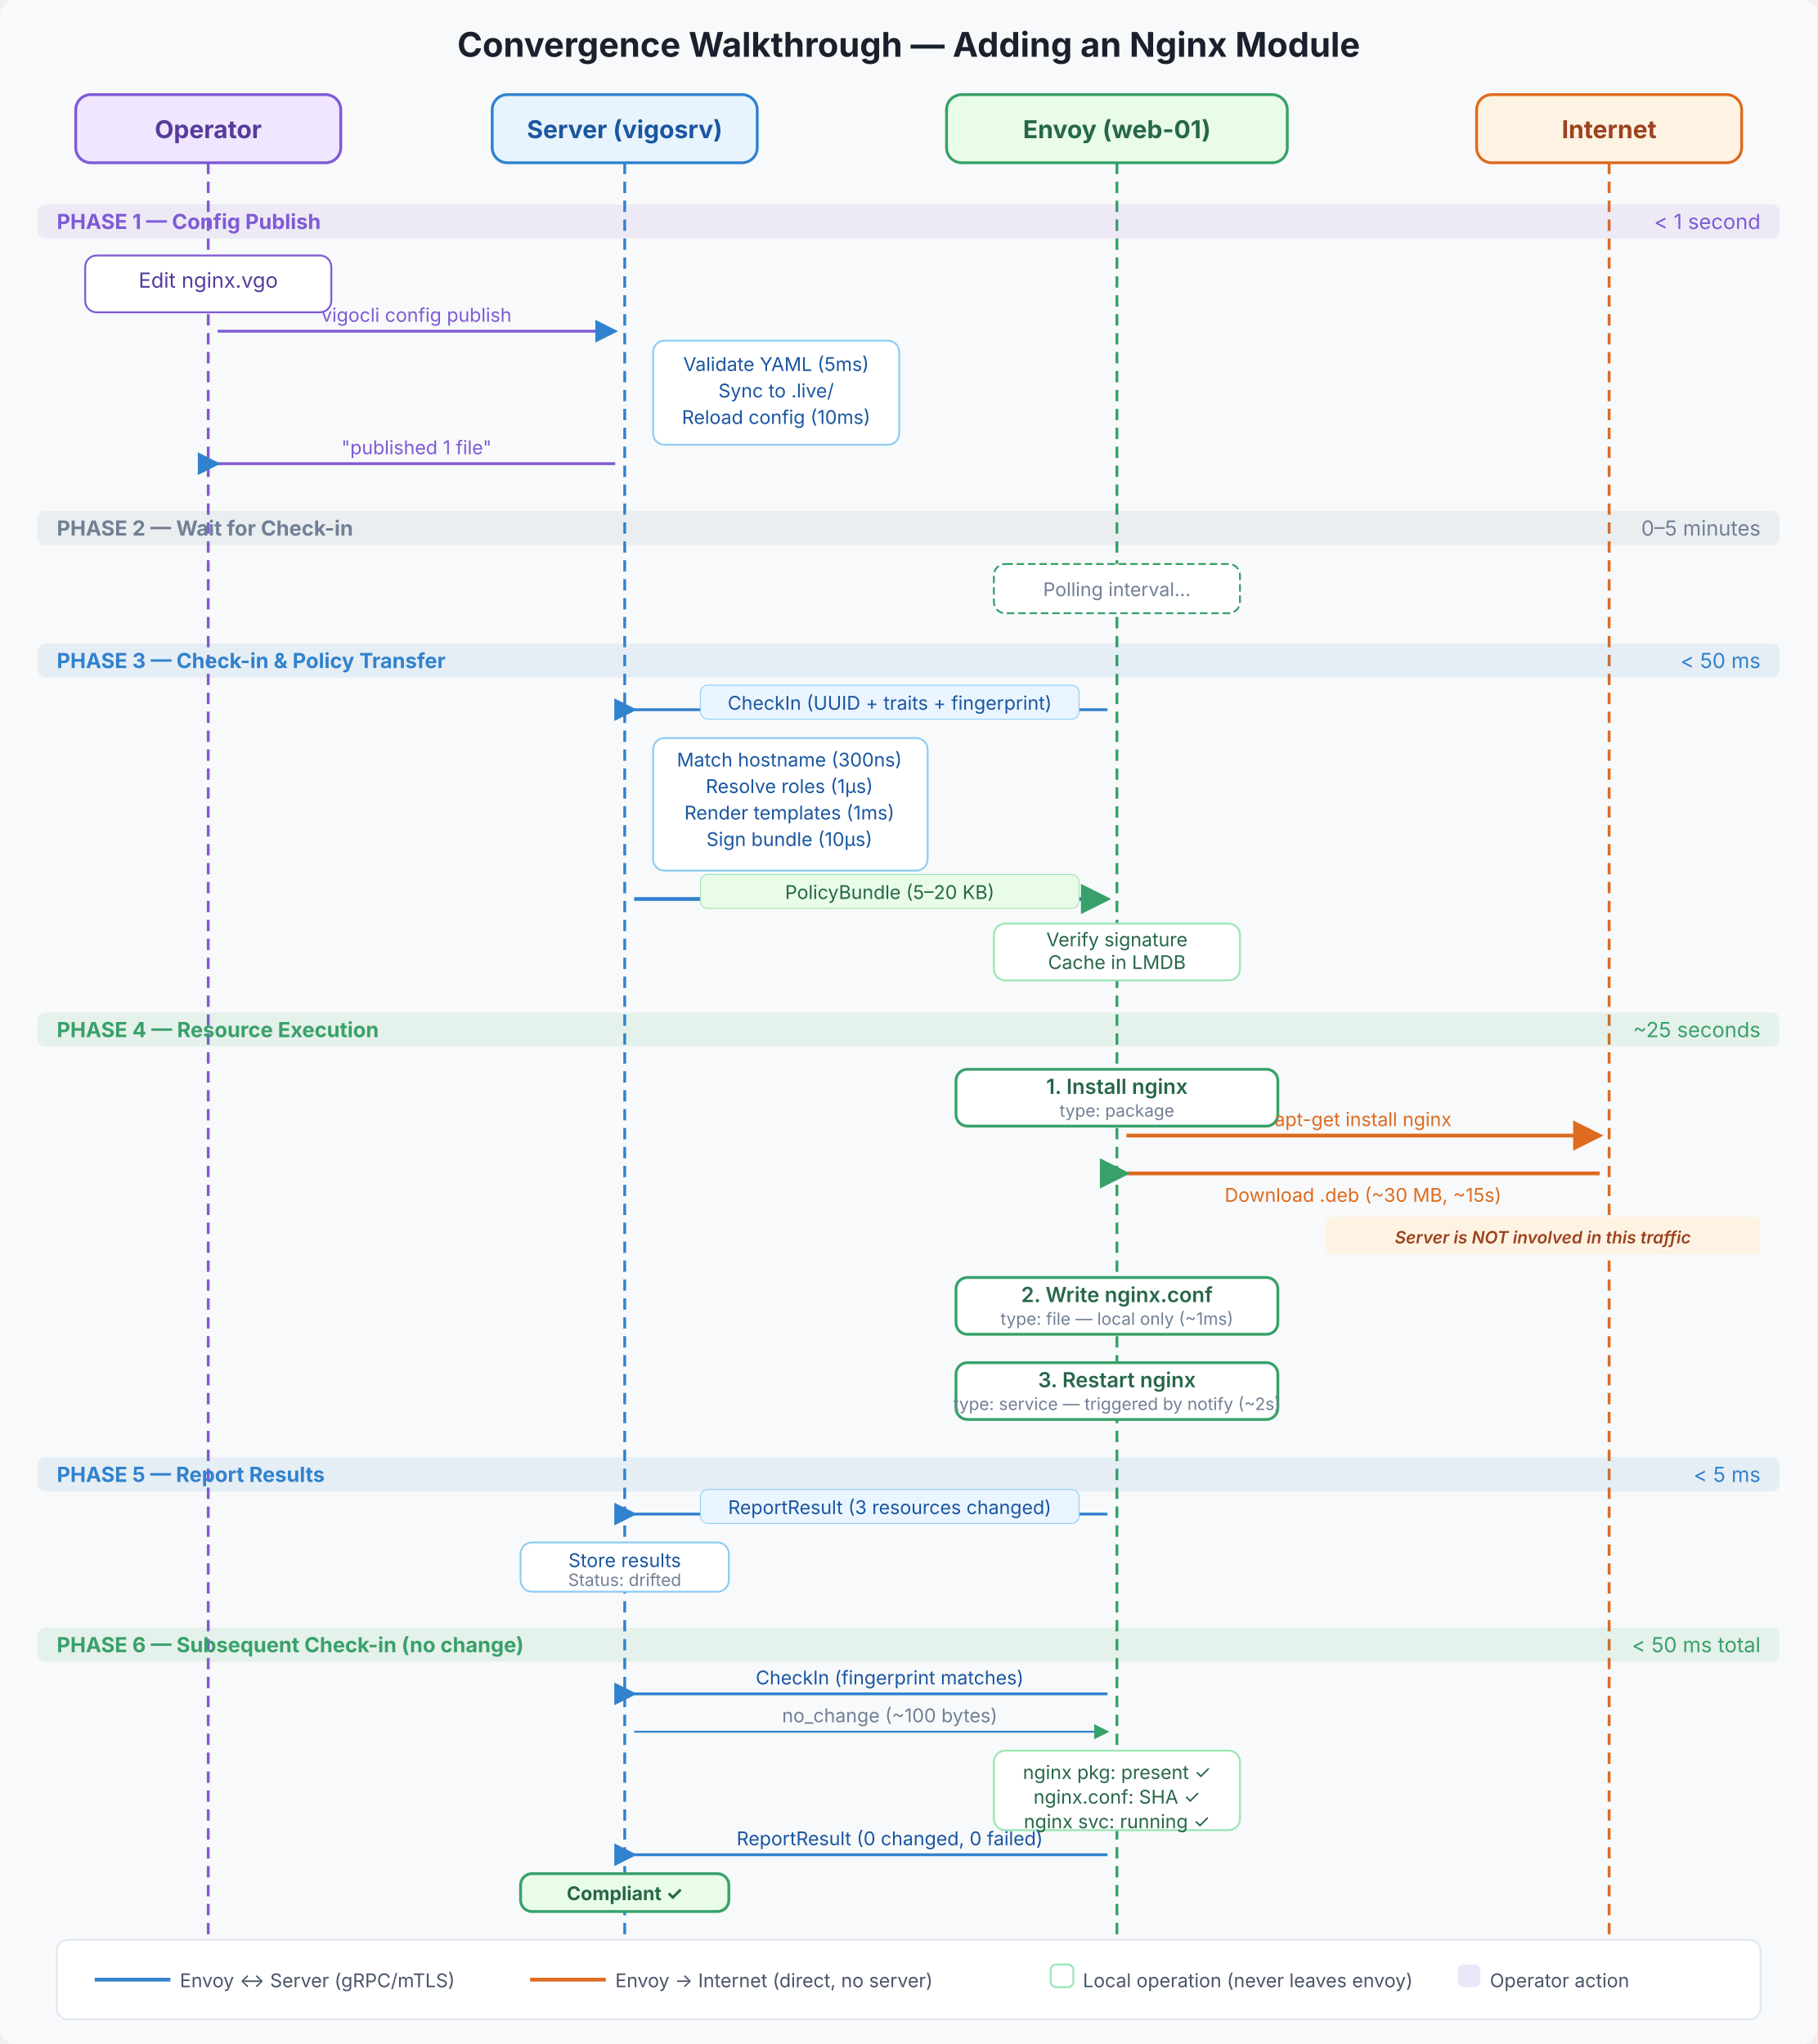
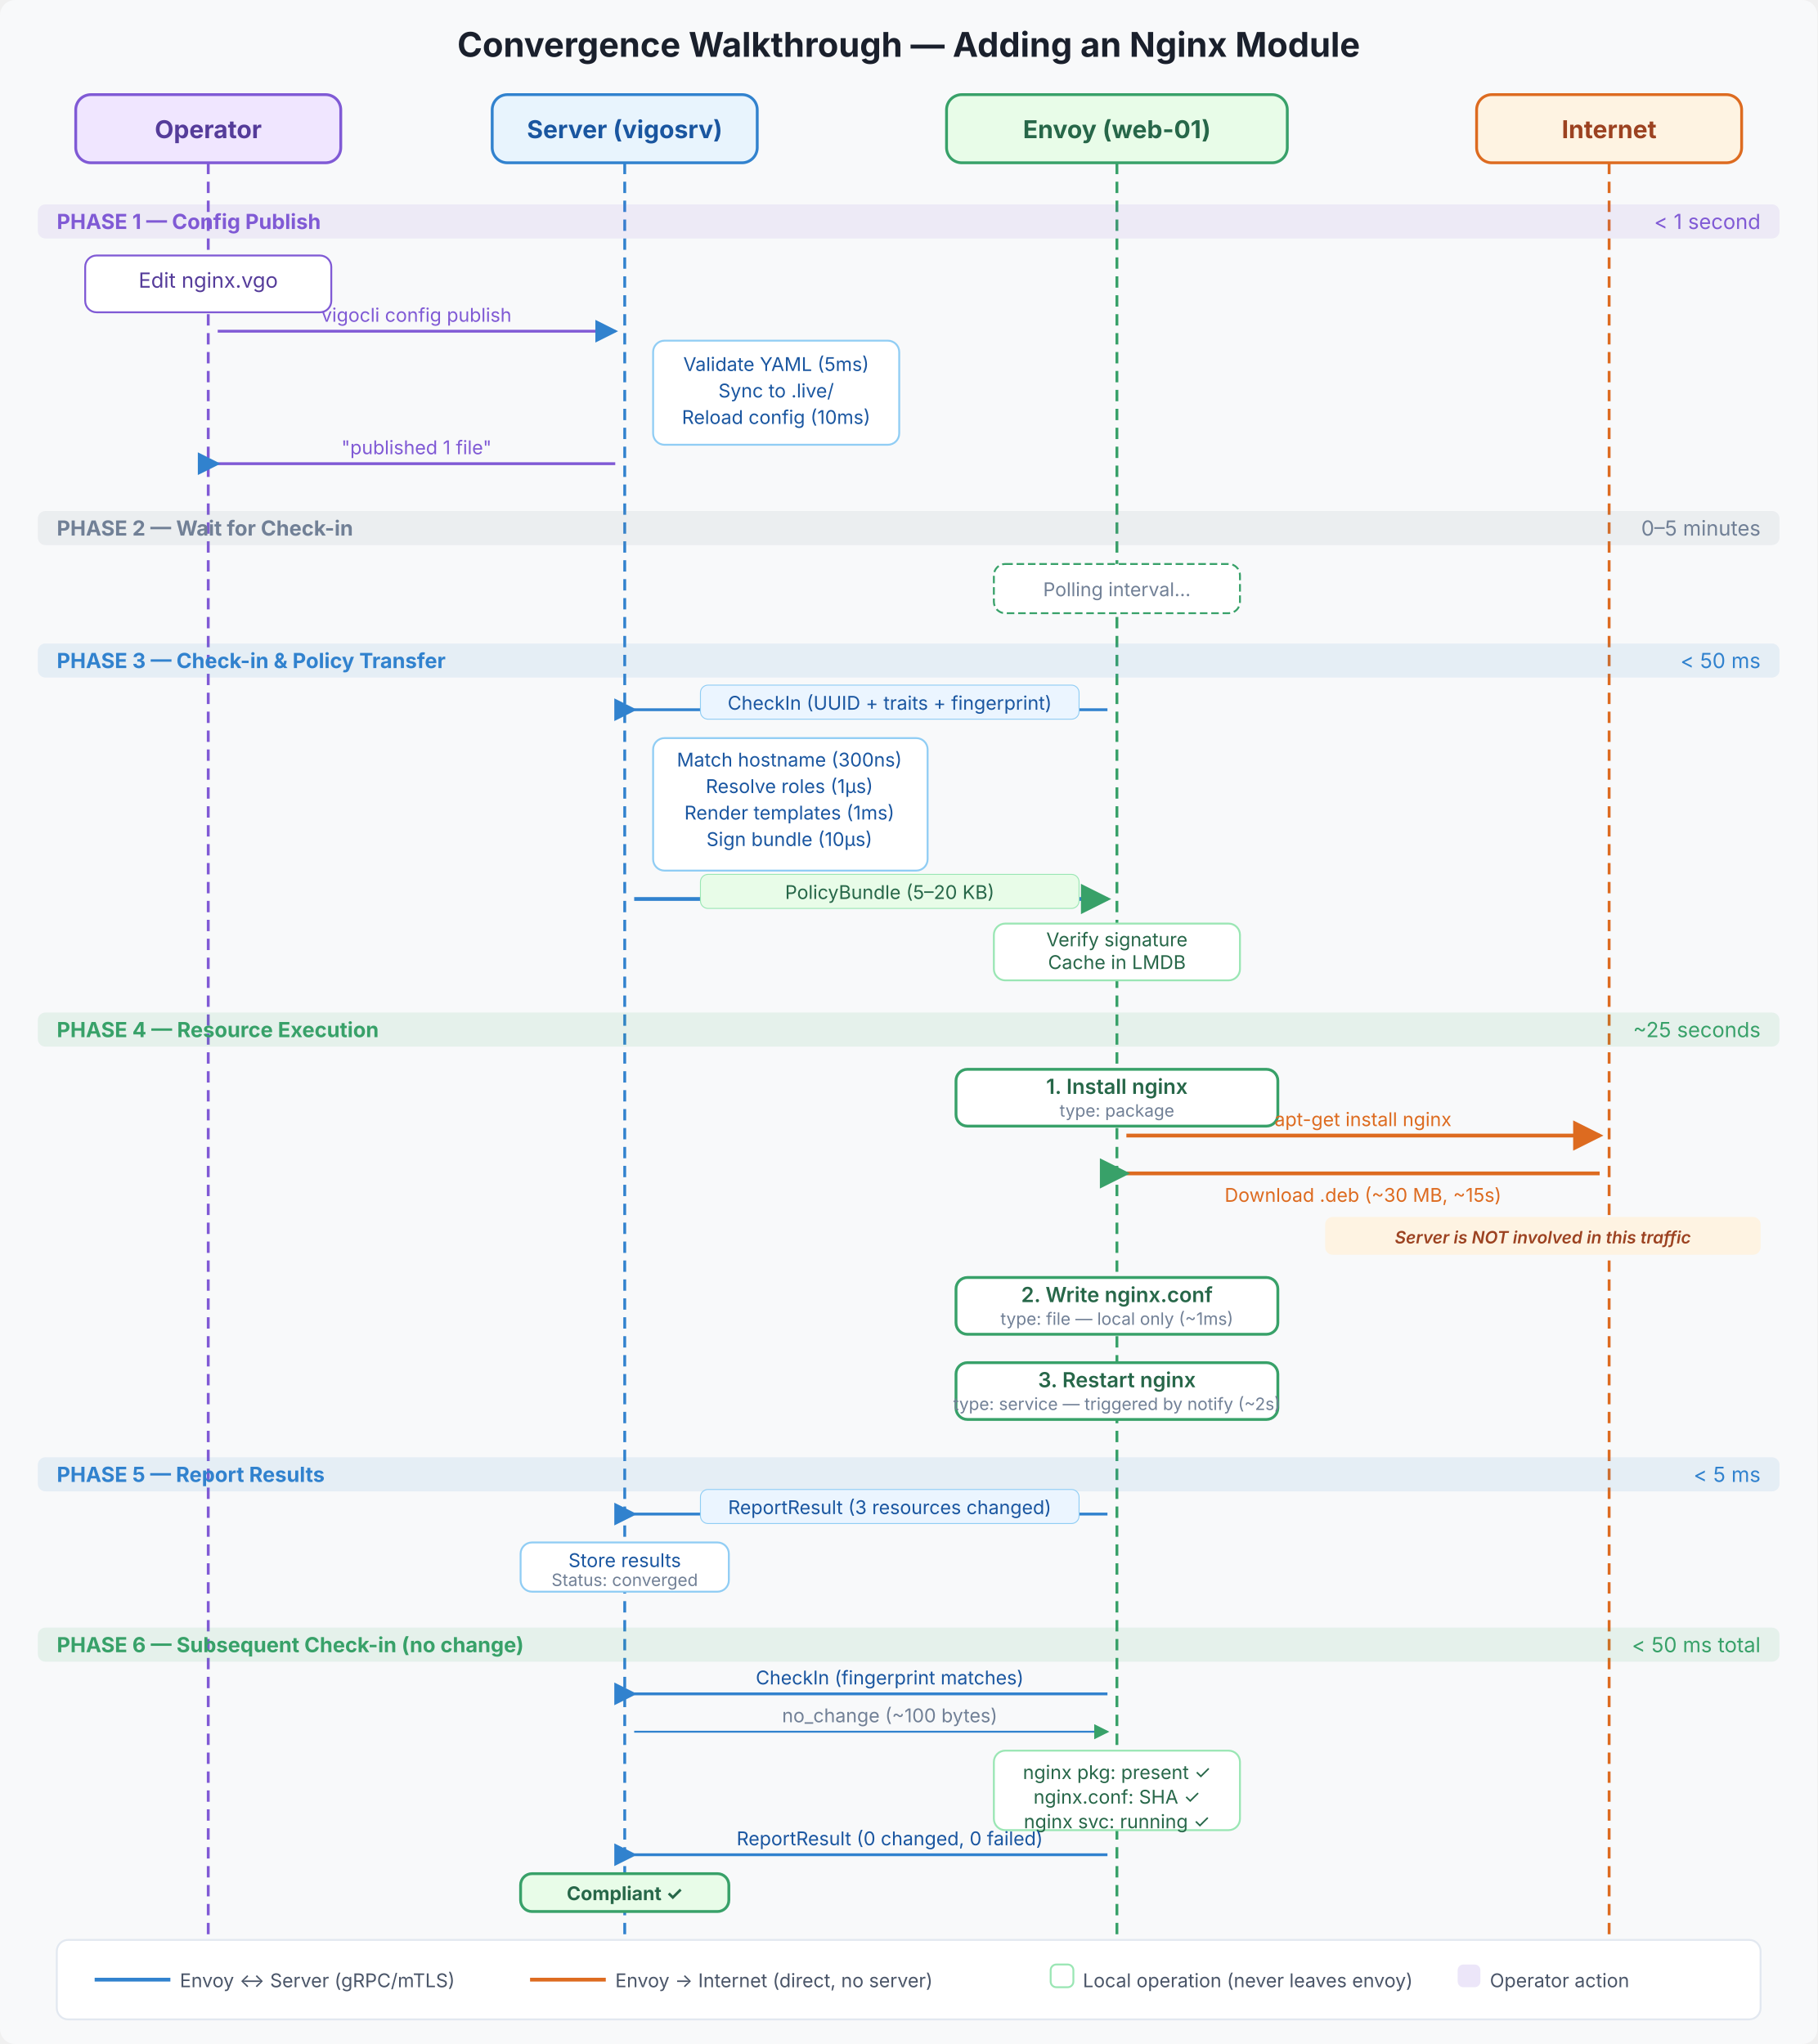
<svg xmlns="http://www.w3.org/2000/svg" viewBox="0 0 960 1080" font-family="Inter, system-ui, sans-serif" font-size="12">
  <defs>
    <marker id="arr" markerWidth="8" markerHeight="8" refX="7" refY="4" orient="auto">
      <path d="M 0 0 L 8 4 L 0 8 Z" fill="#3182ce" />
    </marker>
    <marker id="arrGreen" markerWidth="8" markerHeight="8" refX="7" refY="4" orient="auto">
      <path d="M 0 0 L 8 4 L 0 8 Z" fill="#38a169" />
    </marker>
    <marker id="arrOrange" markerWidth="8" markerHeight="8" refX="7" refY="4" orient="auto">
      <path d="M 0 0 L 8 4 L 0 8 Z" fill="#dd6b20" />
    </marker>
    <marker id="arrBack" markerWidth="8" markerHeight="8" refX="1" refY="4" orient="auto">
      <path d="M 8 0 L 0 4 L 8 8 Z" fill="#3182ce" />
    </marker>
    <marker id="arrBackGreen" markerWidth="8" markerHeight="8" refX="1" refY="4" orient="auto">
      <path d="M 8 0 L 0 4 L 8 8 Z" fill="#38a169" />
    </marker>
  </defs>
  <rect width="960" height="1080" fill="#f8f9fa" rx="8" />
  <text x="480" y="30" text-anchor="middle" font-size="18" font-weight="700" fill="#1a202c">Convergence Walkthrough — Adding an Nginx Module</text>
  <rect x="40" y="50" width="140" height="36" rx="8" fill="#f0e6ff" stroke="#805ad5" stroke-width="1.5" />
  <text x="110" y="73" text-anchor="middle" font-weight="700" font-size="13" fill="#553c9a">Operator</text>
  <rect x="260" y="50" width="140" height="36" rx="8" fill="#e8f4fd" stroke="#3182ce" stroke-width="1.5" />
  <text x="330" y="73" text-anchor="middle" font-weight="700" font-size="13" fill="#1a56a0">Server (vigosrv)</text>
  <rect x="500" y="50" width="180" height="36" rx="8" fill="#e8fce8" stroke="#38a169" stroke-width="1.5" />
  <text x="590" y="73" text-anchor="middle" font-weight="700" font-size="13" fill="#276749">Envoy (web-01)</text>
  <rect x="780" y="50" width="140" height="36" rx="8" fill="#fef3e2" stroke="#dd6b20" stroke-width="1.5" />
  <text x="850" y="73" text-anchor="middle" font-weight="700" font-size="13" fill="#9c4221">Internet</text>
  <line x1="110" y1="86" x2="110" y2="1050" stroke="#805ad5" stroke-width="1.5" stroke-dasharray="6,4" />
  <line x1="330" y1="86" x2="330" y2="1050" stroke="#3182ce" stroke-width="1.5" stroke-dasharray="6,4" />
  <line x1="590" y1="86" x2="590" y2="1050" stroke="#38a169" stroke-width="1.5" stroke-dasharray="6,4" />
  <line x1="850" y1="86" x2="850" y2="1050" stroke="#dd6b20" stroke-width="1.5" stroke-dasharray="6,4" />
  <rect x="20" y="108" width="920" height="18" rx="4" fill="#805ad5" opacity="0.1" />
  <text x="30" y="121" font-size="11" font-weight="700" fill="#805ad5">PHASE 1 — Config Publish</text>
  <text x="930" y="121" text-anchor="end" font-size="11" fill="#805ad5">&lt; 1 second</text>
  <rect x="45" y="135" width="130" height="30" rx="6" fill="#fff" stroke="#805ad5" stroke-width="1" />
  <text x="110" y="152" text-anchor="middle" font-size="11" fill="#553c9a">Edit nginx.vgo</text>
  <line x1="115" y1="175" x2="325" y2="175" stroke="#805ad5" stroke-width="1.5" marker-end="url(#arr)" />
  <text x="220" y="170" text-anchor="middle" font-size="10" fill="#805ad5">vigocli config publish</text>
  <rect x="345" y="180" width="130" height="55" rx="6" fill="#fff" stroke="#90cdf4" stroke-width="1" />
  <text x="410" y="196" text-anchor="middle" font-size="10" fill="#1a56a0">Validate YAML (5ms)</text>
  <text x="410" y="210" text-anchor="middle" font-size="10" fill="#1a56a0">Sync to .live/</text>
  <text x="410" y="224" text-anchor="middle" font-size="10" fill="#1a56a0">Reload config (10ms)</text>
  <line x1="325" y1="245" x2="115" y2="245" stroke="#805ad5" stroke-width="1.5" marker-end="url(#arrBack)" />
  <text x="220" y="240" text-anchor="middle" font-size="10" fill="#805ad5">"published 1 file"</text>
  <rect x="20" y="270" width="920" height="18" rx="4" fill="#718096" opacity="0.1" />
  <text x="30" y="283" font-size="11" font-weight="700" fill="#718096">PHASE 2 — Wait for Check-in</text>
  <text x="930" y="283" text-anchor="end" font-size="11" fill="#718096">0–5 minutes</text>
  <rect x="525" y="298" width="130" height="26" rx="6" fill="#fff" stroke="#38a169" stroke-width="1" stroke-dasharray="4,2" />
  <text x="590" y="315" text-anchor="middle" font-size="10" fill="#718096">Polling interval...</text>
  <rect x="20" y="340" width="920" height="18" rx="4" fill="#3182ce" opacity="0.1" />
  <text x="30" y="353" font-size="11" font-weight="700" fill="#3182ce">PHASE 3 — Check-in &amp; Policy Transfer</text>
  <text x="930" y="353" text-anchor="end" font-size="11" fill="#3182ce">&lt; 50 ms</text>
  <line x1="585" y1="375" x2="335" y2="375" stroke="#3182ce" stroke-width="1.5" marker-end="url(#arrBack)" />
  <rect x="370" y="362" width="200" height="18" rx="4" fill="#ebf5ff" stroke="#90cdf4" stroke-width="0.5" />
  <text x="470" y="375" text-anchor="middle" font-size="10" fill="#1a56a0">CheckIn (UUID + traits + fingerprint)</text>
  <rect x="345" y="390" width="145" height="70" rx="6" fill="#fff" stroke="#90cdf4" stroke-width="1" />
  <text x="417" y="405" text-anchor="middle" font-size="10" fill="#1a56a0">Match hostname (300ns)</text>
  <text x="417" y="419" text-anchor="middle" font-size="10" fill="#1a56a0">Resolve roles (1µs)</text>
  <text x="417" y="433" text-anchor="middle" font-size="10" fill="#1a56a0">Render templates (1ms)</text>
  <text x="417" y="447" text-anchor="middle" font-size="10" fill="#1a56a0">Sign bundle (10µs)</text>
  <line x1="335" y1="475" x2="585" y2="475" stroke="#3182ce" stroke-width="2" marker-end="url(#arrGreen)" />
  <rect x="370" y="462" width="200" height="18" rx="4" fill="#e8fce8" stroke="#9ae6b4" stroke-width="0.5" />
  <text x="470" y="475" text-anchor="middle" font-size="10" fill="#276749">PolicyBundle (5–20 KB)</text>
  <rect x="525" y="488" width="130" height="30" rx="6" fill="#fff" stroke="#9ae6b4" stroke-width="1" />
  <text x="590" y="500" text-anchor="middle" font-size="10" fill="#276749">Verify signature</text>
  <text x="590" y="512" text-anchor="middle" font-size="10" fill="#276749">Cache in LMDB</text>
  <rect x="20" y="535" width="920" height="18" rx="4" fill="#38a169" opacity="0.1" />
  <text x="30" y="548" font-size="11" font-weight="700" fill="#38a169">PHASE 4 — Resource Execution</text>
  <text x="930" y="548" text-anchor="end" font-size="11" fill="#38a169">~25 seconds</text>
  <rect x="505" y="565" width="170" height="30" rx="6" fill="#fff" stroke="#38a169" stroke-width="1.5" />
  <text x="590" y="578" text-anchor="middle" font-size="11" font-weight="600" fill="#276749">1. Install nginx</text>
  <text x="590" y="590" text-anchor="middle" font-size="9" fill="#718096">type: package</text>
  <line x1="595" y1="600" x2="845" y2="600" stroke="#dd6b20" stroke-width="2" marker-end="url(#arrOrange)" />
  <text x="720" y="595" text-anchor="middle" font-size="10" fill="#dd6b20">apt-get install nginx</text>
  <line x1="845" y1="620" x2="595" y2="620" stroke="#dd6b20" stroke-width="2" marker-end="url(#arrBackGreen)" />
  <text x="720" y="635" text-anchor="middle" font-size="10" fill="#dd6b20">Download .deb (~30 MB, ~15s)</text>
  <rect x="700" y="643" width="230" height="20" rx="4" fill="#fef3e2" />
  <text x="815" y="657" text-anchor="middle" font-size="9" font-weight="600" font-style="italic" fill="#9c4221">Server is NOT involved in this traffic</text>
  <rect x="505" y="675" width="170" height="30" rx="6" fill="#fff" stroke="#38a169" stroke-width="1.5" />
  <text x="590" y="688" text-anchor="middle" font-size="11" font-weight="600" fill="#276749">2. Write nginx.conf</text>
  <text x="590" y="700" text-anchor="middle" font-size="9" fill="#718096">type: file — local only (~1ms)</text>
  <rect x="505" y="720" width="170" height="30" rx="6" fill="#fff" stroke="#38a169" stroke-width="1.5" />
  <text x="590" y="733" text-anchor="middle" font-size="11" font-weight="600" fill="#276749">3. Restart nginx</text>
  <text x="590" y="745" text-anchor="middle" font-size="9" fill="#718096">type: service — triggered by notify (~2s)</text>
  <rect x="20" y="770" width="920" height="18" rx="4" fill="#3182ce" opacity="0.1" />
  <text x="30" y="783" font-size="11" font-weight="700" fill="#3182ce">PHASE 5 — Report Results</text>
  <text x="930" y="783" text-anchor="end" font-size="11" fill="#3182ce">&lt; 5 ms</text>
  <line x1="585" y1="800" x2="335" y2="800" stroke="#3182ce" stroke-width="1.5" marker-end="url(#arrBack)" />
  <rect x="370" y="787" width="200" height="18" rx="4" fill="#ebf5ff" stroke="#90cdf4" stroke-width="0.5" />
  <text x="470" y="800" text-anchor="middle" font-size="10" fill="#1a56a0">ReportResult (3 resources changed)</text>
  <rect x="275" y="815" width="110" height="26" rx="6" fill="#fff" stroke="#90cdf4" stroke-width="1" />
  <text x="330" y="828" text-anchor="middle" font-size="10" fill="#1a56a0">Store results</text>
-   <text x="330" y="838" text-anchor="middle" font-size="9" fill="#718096">Status: drifted</text>
+   <text x="330" y="838" text-anchor="middle" font-size="9" fill="#718096">Status: converged</text>
  <rect x="20" y="860" width="920" height="18" rx="4" fill="#38a169" opacity="0.1" />
  <text x="30" y="873" font-size="11" font-weight="700" fill="#38a169">PHASE 6 — Subsequent Check-in (no change)</text>
  <text x="930" y="873" text-anchor="end" font-size="11" fill="#38a169">&lt; 50 ms total</text>
  <line x1="585" y1="895" x2="335" y2="895" stroke="#3182ce" stroke-width="1.5" marker-end="url(#arrBack)" />
  <text x="470" y="890" text-anchor="middle" font-size="10" fill="#1a56a0">CheckIn (fingerprint matches)</text>
  <line x1="335" y1="915" x2="585" y2="915" stroke="#3182ce" stroke-width="1" marker-end="url(#arrGreen)" />
  <text x="470" y="910" text-anchor="middle" font-size="10" fill="#718096">no_change (~100 bytes)</text>
  <rect x="525" y="925" width="130" height="42" rx="6" fill="#fff" stroke="#9ae6b4" stroke-width="1" />
  <text x="590" y="940" text-anchor="middle" font-size="10" fill="#276749">nginx pkg: present ✓</text>
  <text x="590" y="953" text-anchor="middle" font-size="10" fill="#276749">nginx.conf: SHA ✓</text>
  <text x="590" y="966" text-anchor="middle" font-size="10" fill="#276749">nginx svc: running ✓</text>
  <line x1="585" y1="980" x2="335" y2="980" stroke="#3182ce" stroke-width="1.5" marker-end="url(#arrBack)" />
  <text x="470" y="975" text-anchor="middle" font-size="10" fill="#1a56a0">ReportResult (0 changed, 0 failed)</text>
  <rect x="275" y="990" width="110" height="20" rx="6" fill="#e8fce8" stroke="#38a169" stroke-width="1.5" />
  <text x="330" y="1004" text-anchor="middle" font-size="10" font-weight="700" fill="#276749">Compliant ✓</text>
  <rect x="30" y="1025" width="900" height="42" rx="6" fill="#fff" stroke="#e2e8f0" stroke-width="1" />
  <line x1="50" y1="1046" x2="90" y2="1046" stroke="#3182ce" stroke-width="2" />
  <text x="95" y="1050" font-size="10" fill="#4a5568">Envoy ↔ Server (gRPC/mTLS)</text>
  <line x1="280" y1="1046" x2="320" y2="1046" stroke="#dd6b20" stroke-width="2" />
  <text x="325" y="1050" font-size="10" fill="#4a5568">Envoy → Internet (direct, no server)</text>
  <rect x="555" y="1038" width="12" height="12" rx="3" fill="#fff" stroke="#9ae6b4" stroke-width="1" />
  <text x="572" y="1050" font-size="10" fill="#4a5568">Local operation (never leaves envoy)</text>
  <rect x="770" y="1038" width="12" height="12" rx="3" fill="#805ad5" opacity="0.15" />
  <text x="787" y="1050" font-size="10" fill="#4a5568">Operator action</text>
</svg>
